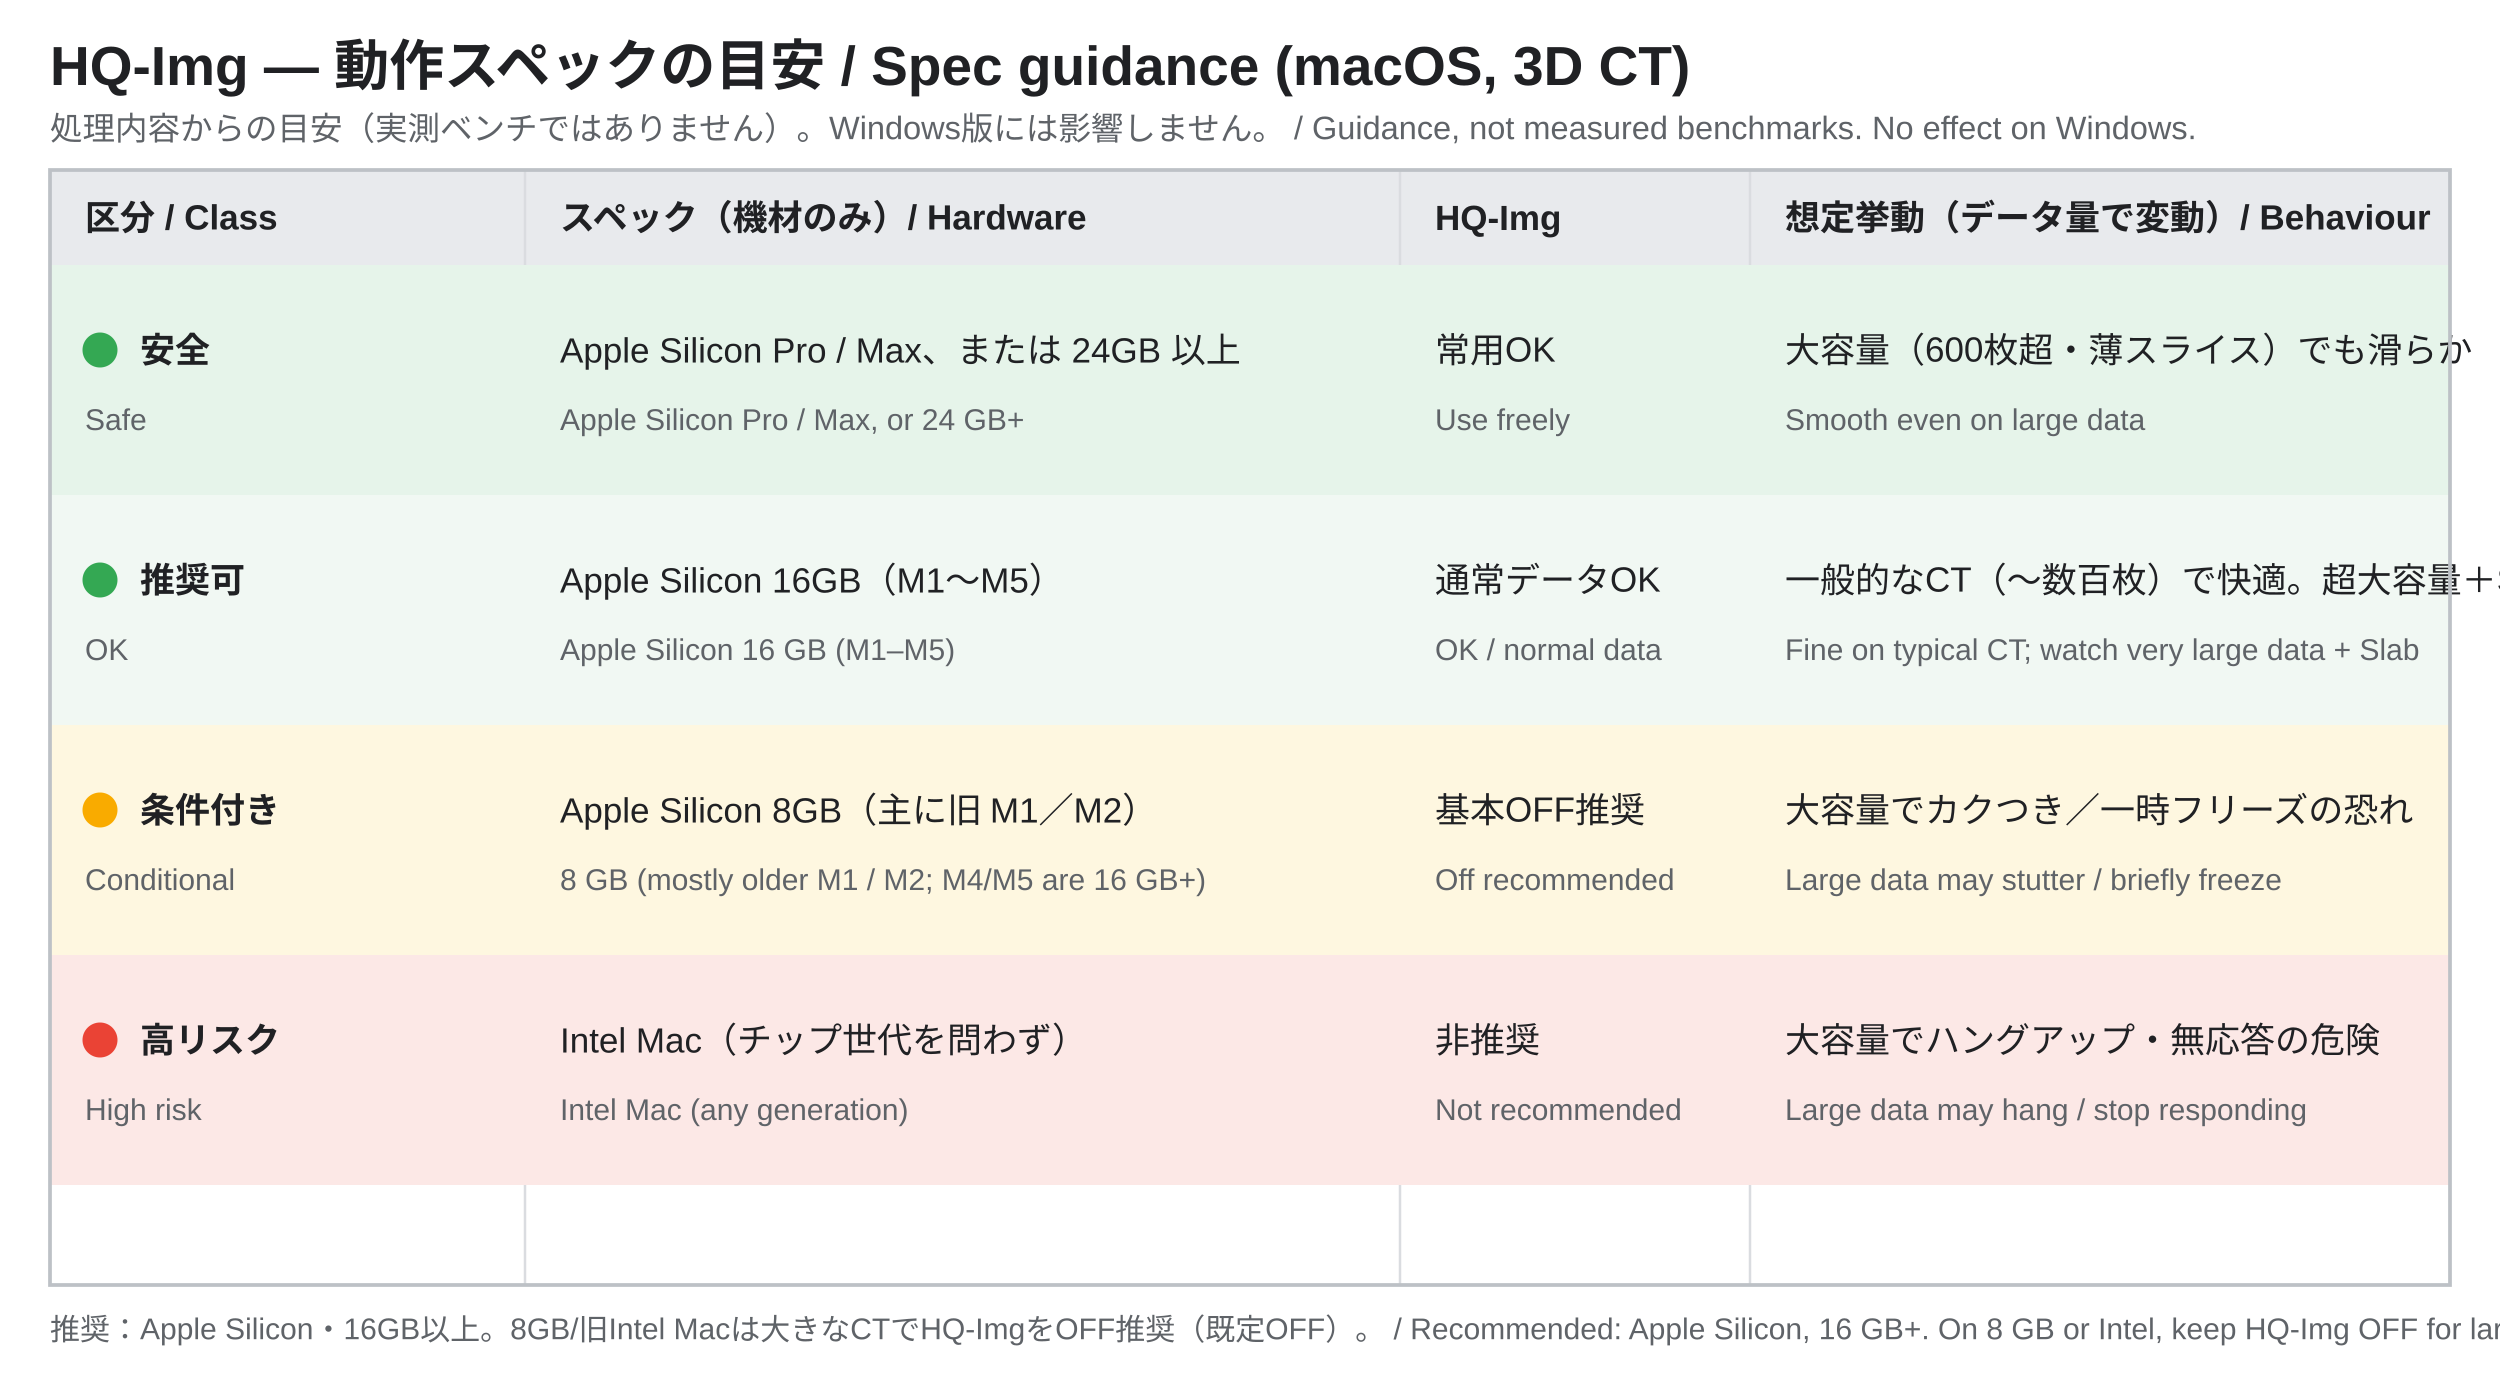
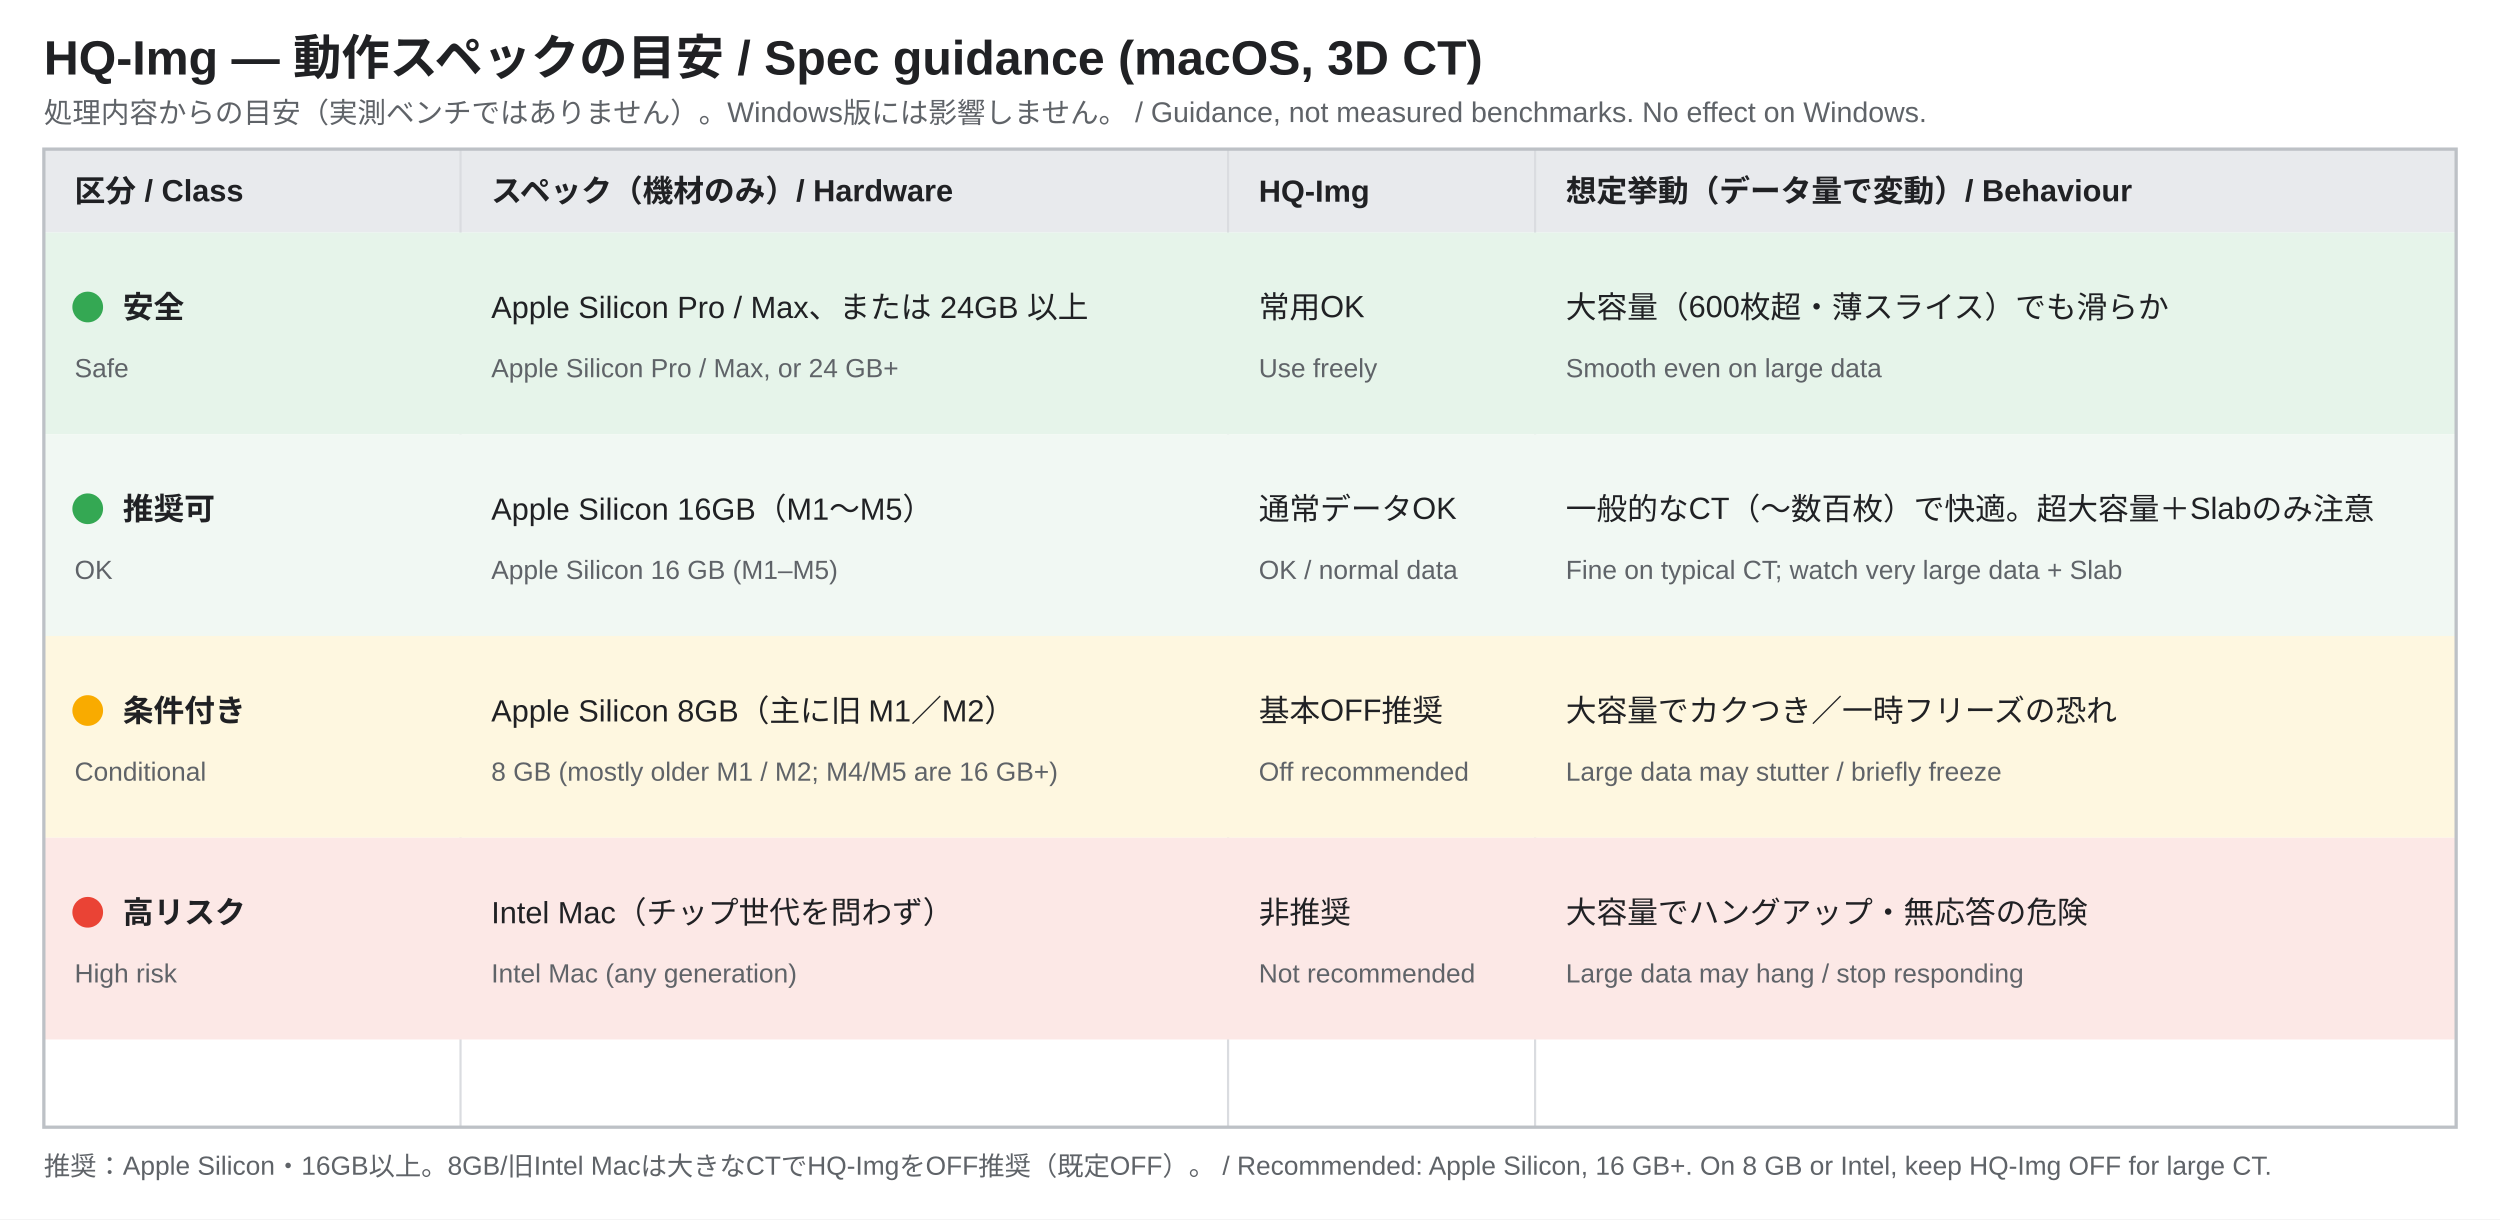
- <svg xmlns="http://www.w3.org/2000/svg" width="1000" height="556" viewBox="0 0 1000 556" font-family="'Helvetica Neue', Arial, 'Hiragino Sans', 'Yu Gothic', 'Meiryo', sans-serif">
-   <rect x="0" y="0" width="1000" height="556" fill="#ffffff" />
+ <svg xmlns="http://www.w3.org/2000/svg" width="1140" height="556" viewBox="0 0 1140 556" font-family="'Helvetica Neue', Arial, 'Hiragino Sans', 'Yu Gothic', 'Meiryo', sans-serif">
+   <rect x="0" y="0" width="1140" height="556" fill="#ffffff" />
  <text x="20" y="34" font-size="22" font-weight="700" fill="#202124">HQ-Img — 動作スペックの目安 / Spec guidance (macOS, 3D CT)</text>
  <text x="20" y="56" font-size="13" fill="#5f6368">処理内容からの目安（実測ベンチではありません）。Windows版には影響しません。  /  Guidance, not measured benchmarks. No effect on Windows.</text>
-   <rect x="20" y="68" width="960" height="38" fill="#e8eaed" />
+   <rect x="20" y="68" width="1100" height="38" fill="#e8eaed" />
  <text x="34" y="92" font-size="14" font-weight="700" fill="#202124">区分 / Class</text>
  <text x="224" y="92" font-size="14" font-weight="700" fill="#202124">スペック（機材のみ）/ Hardware</text>
  <text x="574" y="92" font-size="14" font-weight="700" fill="#202124">HQ-Img</text>
  <text x="714" y="92" font-size="14" font-weight="700" fill="#202124">想定挙動（データ量で変動）/ Behaviour</text>
  <g stroke="#dadce0" stroke-width="1">
    <line x1="210" y1="68" x2="210" y2="514" />
    <line x1="560" y1="68" x2="560" y2="514" />
    <line x1="700" y1="68" x2="700" y2="514" />
  </g>
-   <rect x="20" y="106" width="960" height="92" fill="#e6f4ea" />
+   <rect x="20" y="106" width="1100" height="92" fill="#e6f4ea" />
  <circle cx="40" cy="140" r="7" fill="#34a853" />
  <text x="56" y="145" font-size="14" font-weight="700" fill="#202124">安全</text>
  <text x="34" y="172" font-size="12" fill="#5f6368">Safe</text>
  <text x="224" y="145" font-size="14" fill="#202124">Apple Silicon Pro / Max、または 24GB 以上</text>
  <text x="224" y="172" font-size="12" fill="#5f6368">Apple Silicon Pro / Max, or 24 GB+</text>
  <text x="574" y="145" font-size="14" fill="#202124">常用OK</text>
  <text x="574" y="172" font-size="12" fill="#5f6368">Use freely</text>
  <text x="714" y="145" font-size="14" fill="#202124">大容量（600枚超・薄スライス）でも滑らか</text>
  <text x="714" y="172" font-size="12" fill="#5f6368">Smooth even on large data</text>
-   <rect x="20" y="198" width="960" height="92" fill="#f1f8f3" />
+   <rect x="20" y="198" width="1100" height="92" fill="#f1f8f3" />
  <circle cx="40" cy="232" r="7" fill="#34a853" />
  <text x="56" y="237" font-size="14" font-weight="700" fill="#202124">推奨可</text>
  <text x="34" y="264" font-size="12" fill="#5f6368">OK</text>
  <text x="224" y="237" font-size="14" fill="#202124">Apple Silicon 16GB（M1〜M5）</text>
  <text x="224" y="264" font-size="12" fill="#5f6368">Apple Silicon 16 GB (M1–M5)</text>
  <text x="574" y="237" font-size="14" fill="#202124">通常データOK</text>
  <text x="574" y="264" font-size="12" fill="#5f6368">OK / normal data</text>
  <text x="714" y="237" font-size="14" fill="#202124">一般的なCT（〜数百枚）で快適。超大容量＋Slabのみ注意</text>
  <text x="714" y="264" font-size="12" fill="#5f6368">Fine on typical CT; watch very large data + Slab</text>
-   <rect x="20" y="290" width="960" height="92" fill="#fef7e0" />
+   <rect x="20" y="290" width="1100" height="92" fill="#fef7e0" />
  <circle cx="40" cy="324" r="7" fill="#f9ab00" />
  <text x="56" y="329" font-size="14" font-weight="700" fill="#202124">条件付き</text>
  <text x="34" y="356" font-size="12" fill="#5f6368">Conditional</text>
  <text x="224" y="329" font-size="14" fill="#202124">Apple Silicon 8GB（主に旧 M1／M2）</text>
  <text x="224" y="356" font-size="12" fill="#5f6368">8 GB (mostly older M1 / M2; M4/M5 are 16 GB+)</text>
  <text x="574" y="329" font-size="14" fill="#202124">基本OFF推奨</text>
  <text x="574" y="356" font-size="12" fill="#5f6368">Off recommended</text>
  <text x="714" y="329" font-size="14" fill="#202124">大容量でカクつき／一時フリーズの恐れ</text>
  <text x="714" y="356" font-size="12" fill="#5f6368">Large data may stutter / briefly freeze</text>
-   <rect x="20" y="382" width="960" height="92" fill="#fce8e6" />
+   <rect x="20" y="382" width="1100" height="92" fill="#fce8e6" />
  <circle cx="40" cy="416" r="7" fill="#ea4335" />
  <text x="56" y="421" font-size="14" font-weight="700" fill="#202124">高リスク</text>
  <text x="34" y="448" font-size="12" fill="#5f6368">High risk</text>
  <text x="224" y="421" font-size="14" fill="#202124">Intel Mac（チップ世代を問わず）</text>
  <text x="224" y="448" font-size="12" fill="#5f6368">Intel Mac (any generation)</text>
  <text x="574" y="421" font-size="14" fill="#202124">非推奨</text>
  <text x="574" y="448" font-size="12" fill="#5f6368">Not recommended</text>
  <text x="714" y="421" font-size="14" fill="#202124">大容量でハングアップ・無応答の危険</text>
  <text x="714" y="448" font-size="12" fill="#5f6368">Large data may hang / stop responding</text>
-   <rect x="20" y="68" width="960" height="446" fill="none" stroke="#bdc1c6" stroke-width="1.5" />
+   <rect x="20" y="68" width="1100" height="446" fill="none" stroke="#bdc1c6" stroke-width="1.5" />
  <text x="20" y="536" font-size="12" fill="#5f6368">推奨：Apple Silicon・16GB以上。8GB/旧Intel Macは大きなCTでHQ-ImgをOFF推奨（既定OFF）。  /  Recommended: Apple Silicon, 16 GB+. On 8 GB or Intel, keep HQ-Img OFF for large CT.</text>
</svg>
